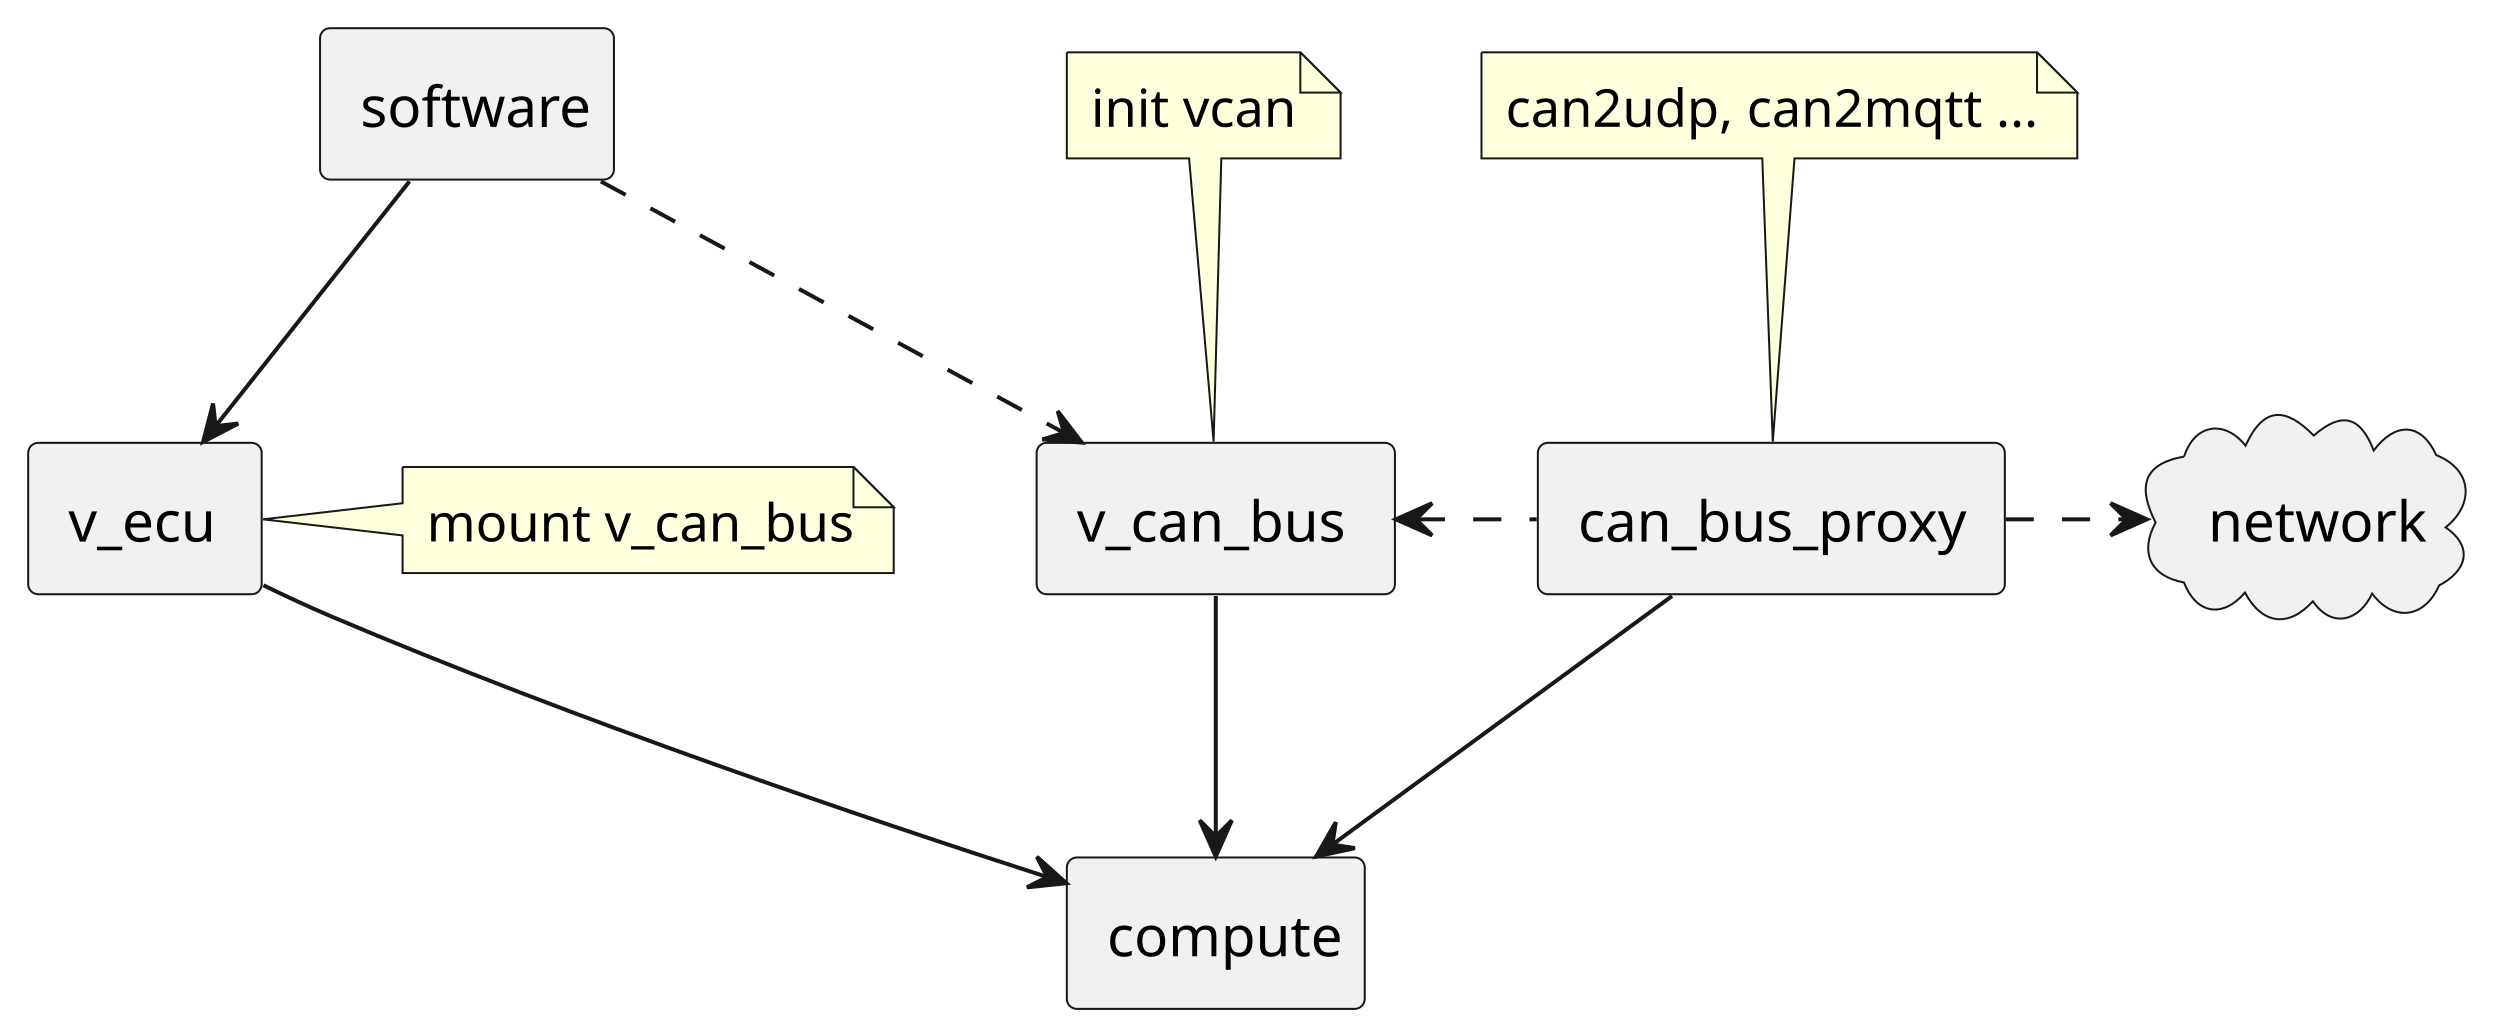
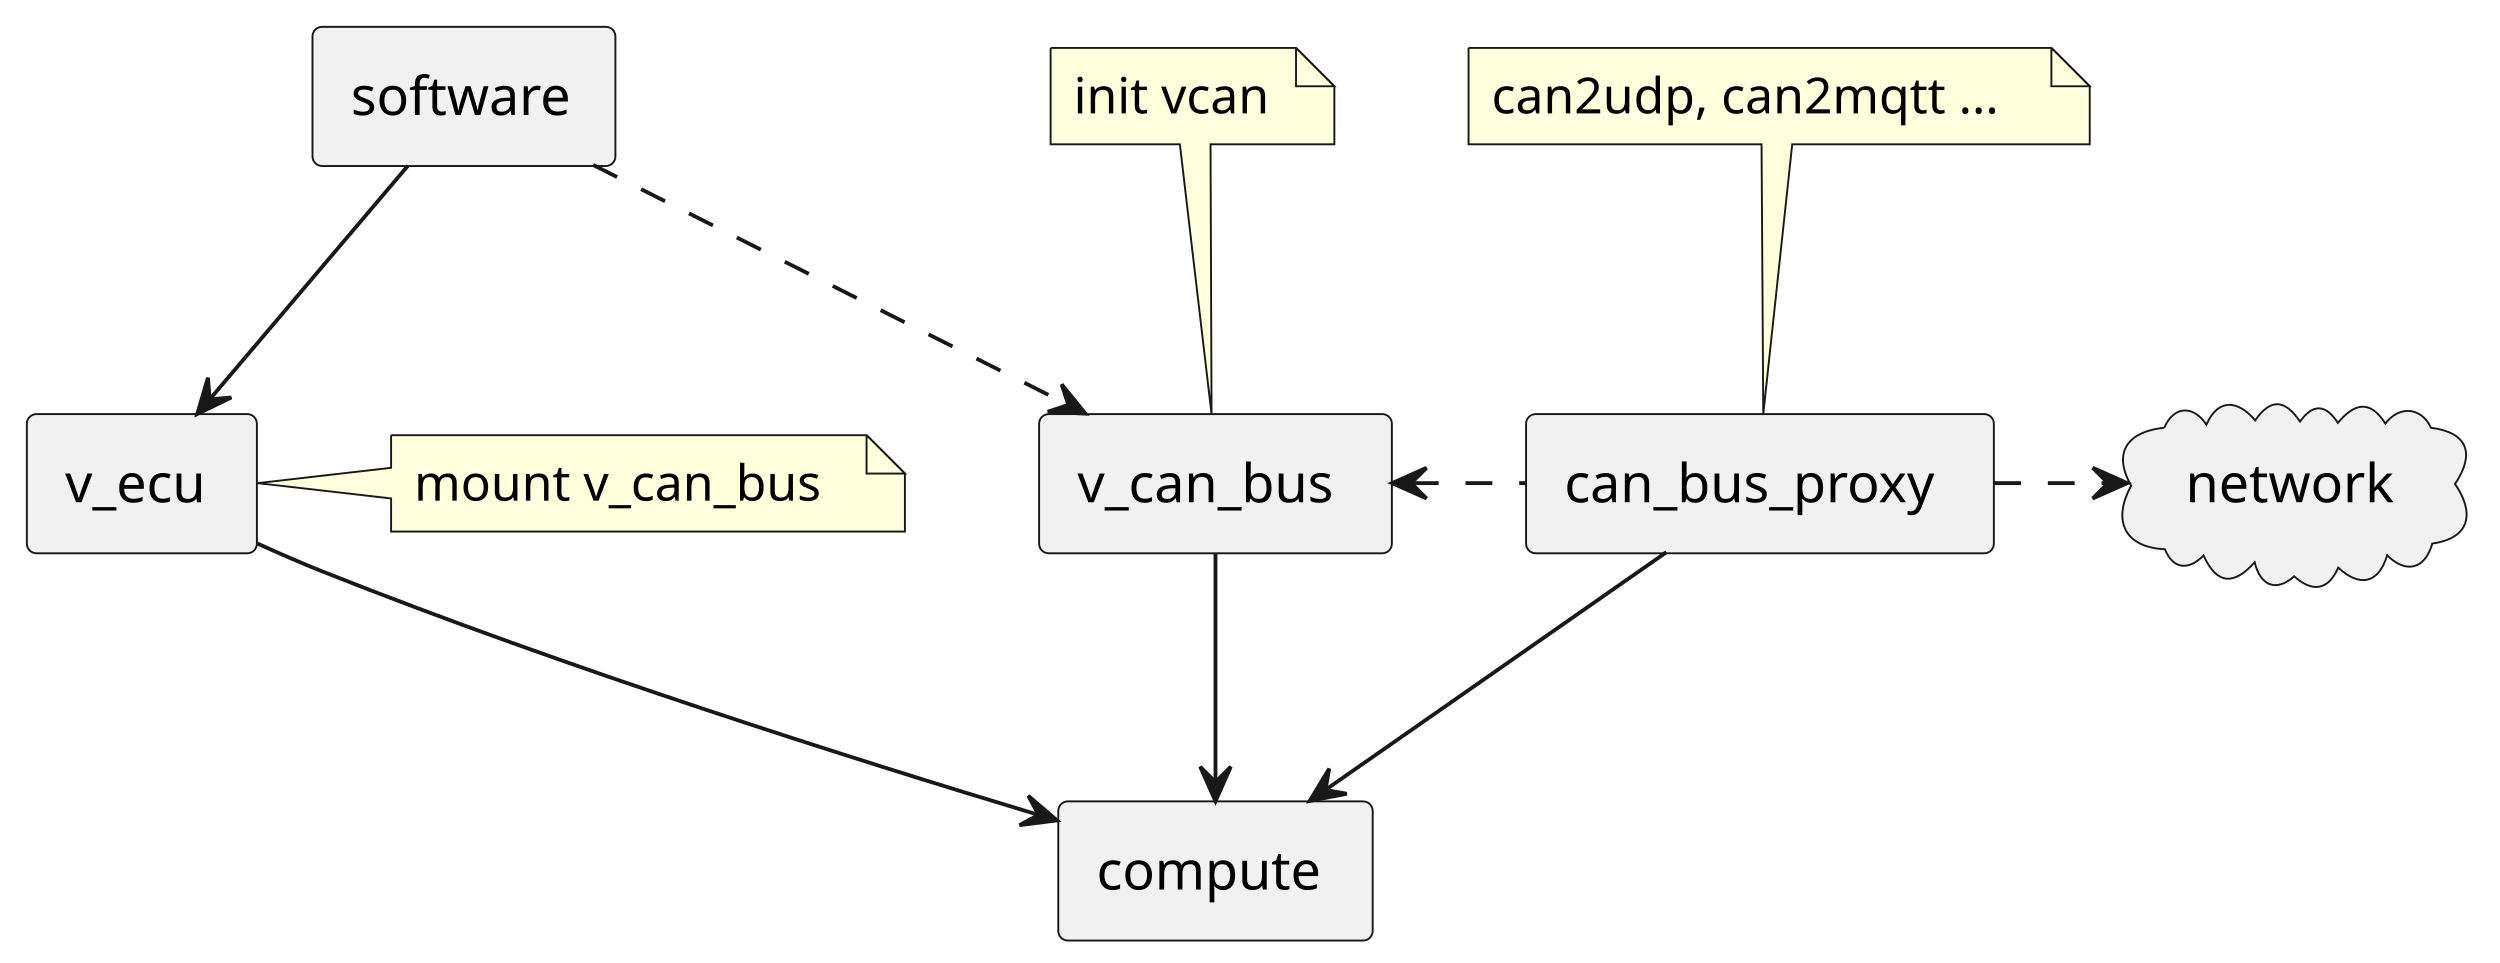
- <svg xmlns="http://www.w3.org/2000/svg" contentStyleType="text/css" height="256px" preserveAspectRatio="none" style="width:621px;height:256px;background:#FFFFFF;" version="1.1" viewBox="0 0 621 256" width="621px" zoomAndPan="magnify">
+ <svg xmlns="http://www.w3.org/2000/svg" contentStyleType="text/css" height="251px" preserveAspectRatio="none" style="width:652px;height:251px;background:#FFFFFF;" version="1.1" viewBox="0 0 652 251" width="652px" zoomAndPan="magnify">
  <defs />
  <g>
    <g id="elem_software">
-       <rect fill="#F1F1F1" height="37.609" rx="2.5" ry="2.5" style="stroke:#181818;stroke-width:0.5;" width="73" x="79.5" y="7" />
-       <text fill="#000000" font-family="sans-serif" font-size="14" lengthAdjust="spacing" textLength="53" x="89.5" y="31.533">software</text>
+       <rect fill="#F1F1F1" height="36.297" rx="2.5" ry="2.5" style="stroke:#181818;stroke-width:0.5;" width="79" x="81.5" y="7" />
+       <text fill="#000000" font-family="sans-serif" font-size="14" lengthAdjust="spacing" textLength="59" x="91.5" y="29.995">software</text>
    </g>
    <g id="elem_v_ecu">
-       <rect fill="#F1F1F1" height="37.609" rx="2.5" ry="2.5" style="stroke:#181818;stroke-width:0.5;" width="58" x="7" y="110" />
-       <text fill="#000000" font-family="sans-serif" font-size="14" lengthAdjust="spacing" textLength="38" x="17" y="134.533">v_ecu</text>
+       <rect fill="#F1F1F1" height="36.297" rx="2.5" ry="2.5" style="stroke:#181818;stroke-width:0.5;" width="60" x="7" y="108" />
+       <text fill="#000000" font-family="sans-serif" font-size="14" lengthAdjust="spacing" textLength="40" x="17" y="130.995">v_ecu</text>
    </g>
    <g id="elem_v_can_bus">
-       <rect fill="#F1F1F1" height="37.609" rx="2.5" ry="2.5" style="stroke:#181818;stroke-width:0.5;" width="89" x="257.5" y="110" />
-       <text fill="#000000" font-family="sans-serif" font-size="14" lengthAdjust="spacing" textLength="69" x="267.5" y="134.533">v_can_bus</text>
+       <rect fill="#F1F1F1" height="36.297" rx="2.5" ry="2.5" style="stroke:#181818;stroke-width:0.5;" width="92" x="271" y="108" />
+       <text fill="#000000" font-family="sans-serif" font-size="14" lengthAdjust="spacing" textLength="72" x="281" y="130.995">v_can_bus</text>
    </g>
    <g id="elem_can_bus_proxy">
-       <rect fill="#F1F1F1" height="37.609" rx="2.5" ry="2.5" style="stroke:#181818;stroke-width:0.5;" width="116" x="382" y="110" />
-       <text fill="#000000" font-family="sans-serif" font-size="14" lengthAdjust="spacing" textLength="96" x="392" y="134.533">can_bus_proxy</text>
+       <rect fill="#F1F1F1" height="36.297" rx="2.5" ry="2.5" style="stroke:#181818;stroke-width:0.5;" width="122" x="398" y="108" />
+       <text fill="#000000" font-family="sans-serif" font-size="14" lengthAdjust="spacing" textLength="102" x="408" y="130.995">can_bus_proxy</text>
    </g>
    <g id="elem_compute">
-       <rect fill="#F1F1F1" height="37.609" rx="2.5" ry="2.5" style="stroke:#181818;stroke-width:0.5;" width="74" x="265" y="213" />
-       <text fill="#000000" font-family="sans-serif" font-size="14" lengthAdjust="spacing" textLength="54" x="275" y="237.533">compute</text>
+       <rect fill="#F1F1F1" height="36.297" rx="2.5" ry="2.5" style="stroke:#181818;stroke-width:0.5;" width="82" x="276" y="209" />
+       <text fill="#000000" font-family="sans-serif" font-size="14" lengthAdjust="spacing" textLength="62" x="286" y="231.995">compute</text>
    </g>
    <g id="elem_GMN13">
-       <path d="M265,13 L265,39.352 A0,0 0 0 0 265,39.352 L295.37,39.352 L301.46,109.7 L303.37,39.352 L333,39.352 A0,0 0 0 0 333,39.352 L333,23 L323,13 L265,13 A0,0 0 0 0 265,13 " fill="#FEFFDD" style="stroke:#181818;stroke-width:0.5;" />
-       <path d="M323,13 L323,23 L333,23 L323,13 " fill="#FEFFDD" style="stroke:#181818;stroke-width:0.5;" />
-       <text fill="#000000" font-family="sans-serif" font-size="13" lengthAdjust="spacing" textLength="47" x="271" y="31.495">init vcan</text>
+       <path d="M274,12.5 L274,37.633 A0,0 0 0 0 274,37.633 L307.71,37.633 L315.97,107.97 L315.71,37.633 L348,37.633 A0,0 0 0 0 348,37.633 L348,22.5 L338,12.5 L274,12.5 A0,0 0 0 0 274,12.5 " fill="#FEFFDD" style="stroke:#181818;stroke-width:0.5;" />
+       <path d="M338,12.5 L338,22.5 L348,22.5 L338,12.5 " fill="#FEFFDD" style="stroke:#181818;stroke-width:0.5;" />
+       <text fill="#000000" font-family="sans-serif" font-size="13" lengthAdjust="spacing" textLength="53" x="280" y="29.567">init vcan</text>
    </g>
    <g id="elem_GMN16">
-       <path d="M368,13 L368,39.352 A0,0 0 0 0 368,39.352 L437.75,39.352 L440.36,109.7 L445.75,39.352 L516,39.352 A0,0 0 0 0 516,39.352 L516,23 L506,13 L368,13 A0,0 0 0 0 368,13 " fill="#FEFFDD" style="stroke:#181818;stroke-width:0.5;" />
-       <path d="M506,13 L506,23 L516,23 L506,13 " fill="#FEFFDD" style="stroke:#181818;stroke-width:0.5;" />
-       <text fill="#000000" font-family="sans-serif" font-size="13" lengthAdjust="spacing" textLength="127" x="374" y="31.495">can2udp, can2mqtt ...</text>
+       <path d="M383,12.5 L383,37.633 A0,0 0 0 0 383,37.633 L459.41,37.633 L459.86,107.97 L467.41,37.633 L545,37.633 A0,0 0 0 0 545,37.633 L545,22.5 L535,12.5 L383,12.5 A0,0 0 0 0 383,12.5 " fill="#FEFFDD" style="stroke:#181818;stroke-width:0.5;" />
+       <path d="M535,12.5 L535,22.5 L545,22.5 L535,12.5 " fill="#FEFFDD" style="stroke:#181818;stroke-width:0.5;" />
+       <text fill="#000000" font-family="sans-serif" font-size="13" lengthAdjust="spacing" textLength="141" x="389" y="29.567">can2udp, can2mqtt ...</text>
    </g>
    <g id="elem_network">
-       <path d="M542.533,113.413 C545.119,105.291 552.589,104.129 557.786,110.703 C562.321,100.867 567.702,101.097 574.747,108.186 C581.696,102.151 586.325,103.326 589.631,111.898 C594.717,105.093 601.21,104.506 605.162,113.045 C614.213,116.652 614.684,125.293 607.485,131.002 C614.737,136.012 612.513,141.983 605.863,145.43 C602.334,153.522 594.63,154.659 589.239,147.454 C586.128,154.119 579.398,156.381 574.516,149.361 C568.438,156.052 561.863,155.109 557.651,147.205 C552.148,153.629 545.606,152.636 542.495,144.682 C534.114,143.169 531.43,137.172 535.452,129.792 C531.211,121.434 531.809,115.3 542.533,113.413 " fill="#F1F1F1" style="stroke:#181818;stroke-width:0.5;" />
-       <text fill="#000000" font-family="sans-serif" font-size="14" lengthAdjust="spacing" textLength="49" x="548.5" y="134.533">network</text>
+       <path d="M564.437,111.554 C566.99,105.685 572.079,105.682 575.436,110.745 C578.598,103.541 583.922,104.565 588.154,109.637 C592.284,103.66 596.018,104.275 599.849,109.938 C603.303,105.116 606.591,105.475 609.718,110.274 C613.969,105.226 618.053,104.058 622.112,110.482 C625.563,105.776 631.477,106.054 633.998,111.564 C643.838,112.81 645.442,118.543 640.269,126.216 C645.259,133.462 644.596,140.315 634.349,141.758 C632.447,148.46 627.519,149.728 622.585,144.834 C620.237,152.412 615.35,153.124 609.818,148.045 C607.154,154.097 603.003,154.508 598.322,150.305 C593.339,154.73 589.395,152.388 588.014,146.651 C582.635,152.66 578.22,152.61 574.678,144.87 C571.017,148.694 566.793,148.685 564.615,143.258 C553.777,142.703 550.925,135.582 555.803,126.676 C550.679,117.603 555.306,112.488 564.437,111.554 " fill="#F1F1F1" style="stroke:#181818;stroke-width:0.5;" />
+       <text fill="#000000" font-family="sans-serif" font-size="14" lengthAdjust="spacing" textLength="56" x="570" y="130.995">network</text>
    </g>
    <g id="elem_GMN21">
-       <path d="M100,116 L100,125 L65.3,129 L100,133 L100,142.352 A0,0 0 0 0 100,142.352 L222,142.352 A0,0 0 0 0 222,142.352 L222,126 L212,116 L100,116 A0,0 0 0 0 100,116 " fill="#FEFFDD" style="stroke:#181818;stroke-width:0.5;" />
-       <path d="M212,116 L212,126 L222,126 L212,116 " fill="#FEFFDD" style="stroke:#181818;stroke-width:0.5;" />
-       <text fill="#000000" font-family="sans-serif" font-size="13" lengthAdjust="spacing" textLength="101" x="106" y="134.495">mount v_can_bus</text>
+       <path d="M102,113.5 L102,122 L67.16,126 L102,130 L102,138.633 A0,0 0 0 0 102,138.633 L236,138.633 A0,0 0 0 0 236,138.633 L236,123.5 L226,113.5 L102,113.5 A0,0 0 0 0 102,113.5 " fill="#FEFFDD" style="stroke:#181818;stroke-width:0.5;" />
+       <path d="M226,113.5 L226,123.5 L236,123.5 L226,113.5 " fill="#FEFFDD" style="stroke:#181818;stroke-width:0.5;" />
+       <text fill="#000000" font-family="sans-serif" font-size="13" lengthAdjust="spacing" textLength="113" x="108" y="130.567">mount v_can_bus</text>
    </g>
    <g id="link_software_v_ecu">
-       <path d="M101.7,45.06 C88.24,62.04 68.06,87.52 53.62,105.75 " fill="none" id="software-to-v_ecu" style="stroke:#181818;stroke-width:1.0;" />
-       <polygon fill="#181818" points="50.45,109.76,59.184,105.208,53.563,105.847,52.923,100.227,50.45,109.76" style="stroke:#181818;stroke-width:1.0;" />
+       <path d="M106.37,43.24 C92.03,60.14 70.17,85.91 54.83,103.99 " fill="none" id="software-to-v_ecu" style="stroke:#181818;stroke-width:1.0;" />
+       <polygon fill="#181818" points="51.46,107.95,60.328,103.665,54.69,104.134,54.221,98.496,51.46,107.95" style="stroke:#181818;stroke-width:1.0;" />
    </g>
    <g id="link_software_v_can_bus">
-       <path d="M149.25,45.06 C181.55,62.6 230.53,89.19 264.27,107.51 " fill="none" id="software-to-v_can_bus" style="stroke:#181818;stroke-width:1.0;stroke-dasharray:7.0,7.0;" />
-       <polygon fill="#181818" points="268.72,109.93,262.725,102.116,264.328,107.541,258.903,109.143,268.72,109.93" style="stroke:#181818;stroke-width:1.0;" />
+       <path d="M154.69,43.02 C189.05,60.37 242.29,87.26 278.34,105.47 " fill="none" id="software-to-v_can_bus" style="stroke:#181818;stroke-width:1.0;stroke-dasharray:7.0,7.0;" />
+       <polygon fill="#181818" points="283.09,107.87,276.868,100.235,278.629,105.611,273.254,107.373,283.09,107.87" style="stroke:#181818;stroke-width:1.0;" />
    </g>
    <g id="link_v_can_bus_can_bus_proxy">
-       <path d="M351.93,129 C361.86,129 371.79,129 381.71,129 " fill="none" id="v_can_bus-backto-can_bus_proxy" style="stroke:#181818;stroke-width:1.0;stroke-dasharray:7.0,7.0;" />
-       <polygon fill="#181818" points="346.74,129,355.74,133,351.74,129,355.74,125,346.74,129" style="stroke:#181818;stroke-width:1.0;" />
+       <path d="M368.21,126 C378.11,126 388,126 397.9,126 " fill="none" id="v_can_bus-backto-can_bus_proxy" style="stroke:#181818;stroke-width:1.0;stroke-dasharray:7.0,7.0;" />
+       <polygon fill="#181818" points="363.04,126,372.04,130,368.04,126,372.04,122,363.04,126" style="stroke:#181818;stroke-width:1.0;" />
    </g>
    <g id="link_v_ecu_compute">
-       <path d="M65.44,145.39 C70.89,148.05 76.58,150.69 82,153 C142.81,178.86 215.41,203.43 260.11,217.85 " fill="none" id="v_ecu-to-compute" style="stroke:#181818;stroke-width:1.0;" />
-       <polygon fill="#181818" points="264.88,219.39,257.553,212.809,260.124,217.847,255.085,220.418,264.88,219.39" style="stroke:#181818;stroke-width:1.0;" />
+       <path d="M67.11,141.74 C72.67,144.28 78.47,146.8 84,149 C147.6,174.29 223.13,198.16 270.57,212.44 " fill="none" id="v_ecu-to-compute" style="stroke:#181818;stroke-width:1.0;" />
+       <polygon fill="#181818" points="275.65,213.96,268.183,207.538,270.862,212.521,265.88,215.2,275.65,213.96" style="stroke:#181818;stroke-width:1.0;" />
    </g>
    <g id="link_v_can_bus_compute">
-       <path d="M302,148.06 C302,164.61 302,189.24 302,207.36 " fill="none" id="v_can_bus-to-compute" style="stroke:#181818;stroke-width:1.0;" />
-       <polygon fill="#181818" points="302,212.76,306,203.76,302,207.76,298,203.76,302,212.76" style="stroke:#181818;stroke-width:1.0;" />
+       <path d="M317,144.24 C317,160.71 317,185.61 317,203.61 " fill="none" id="v_can_bus-to-compute" style="stroke:#181818;stroke-width:1.0;" />
+       <polygon fill="#181818" points="317,208.95,321,199.95,317,203.95,313,199.95,317,208.95" style="stroke:#181818;stroke-width:1.0;" />
    </g>
    <g id="link_can_bus_proxy_compute">
-       <path d="M415.33,148.06 C391.73,165.33 356.14,191.38 331.15,209.67 " fill="none" id="can_bus_proxy-to-compute" style="stroke:#181818;stroke-width:1.0;" />
-       <polygon fill="#181818" points="326.92,212.76,336.546,210.675,330.956,209.808,331.823,204.218,326.92,212.76" style="stroke:#181818;stroke-width:1.0;" />
+       <path d="M434.59,144.02 C410,161.16 372.07,187.61 345.97,205.8 " fill="none" id="can_bus_proxy-to-compute" style="stroke:#181818;stroke-width:1.0;" />
+       <polygon fill="#181818" points="341.57,208.87,351.241,207.006,345.672,206.011,346.667,200.443,341.57,208.87" style="stroke:#181818;stroke-width:1.0;" />
    </g>
    <g id="link_can_bus_proxy_network">
-       <path d="M498.19,129 C508.14,129 518.1,129 528.05,129 " fill="none" id="can_bus_proxy-to-network" style="stroke:#181818;stroke-width:1.0;stroke-dasharray:7.0,7.0;" />
-       <polygon fill="#181818" points="533.26,129,524.26,125,528.26,129,524.26,133,533.26,129" style="stroke:#181818;stroke-width:1.0;" />
+       <path d="M520.08,126 C529.93,126 539.78,126 549.63,126 " fill="none" id="can_bus_proxy-to-network" style="stroke:#181818;stroke-width:1.0;stroke-dasharray:7.0,7.0;" />
+       <polygon fill="#181818" points="554.78,126,545.78,122,549.78,126,545.78,130,554.78,126" style="stroke:#181818;stroke-width:1.0;" />
    </g>
  </g>
</svg>
